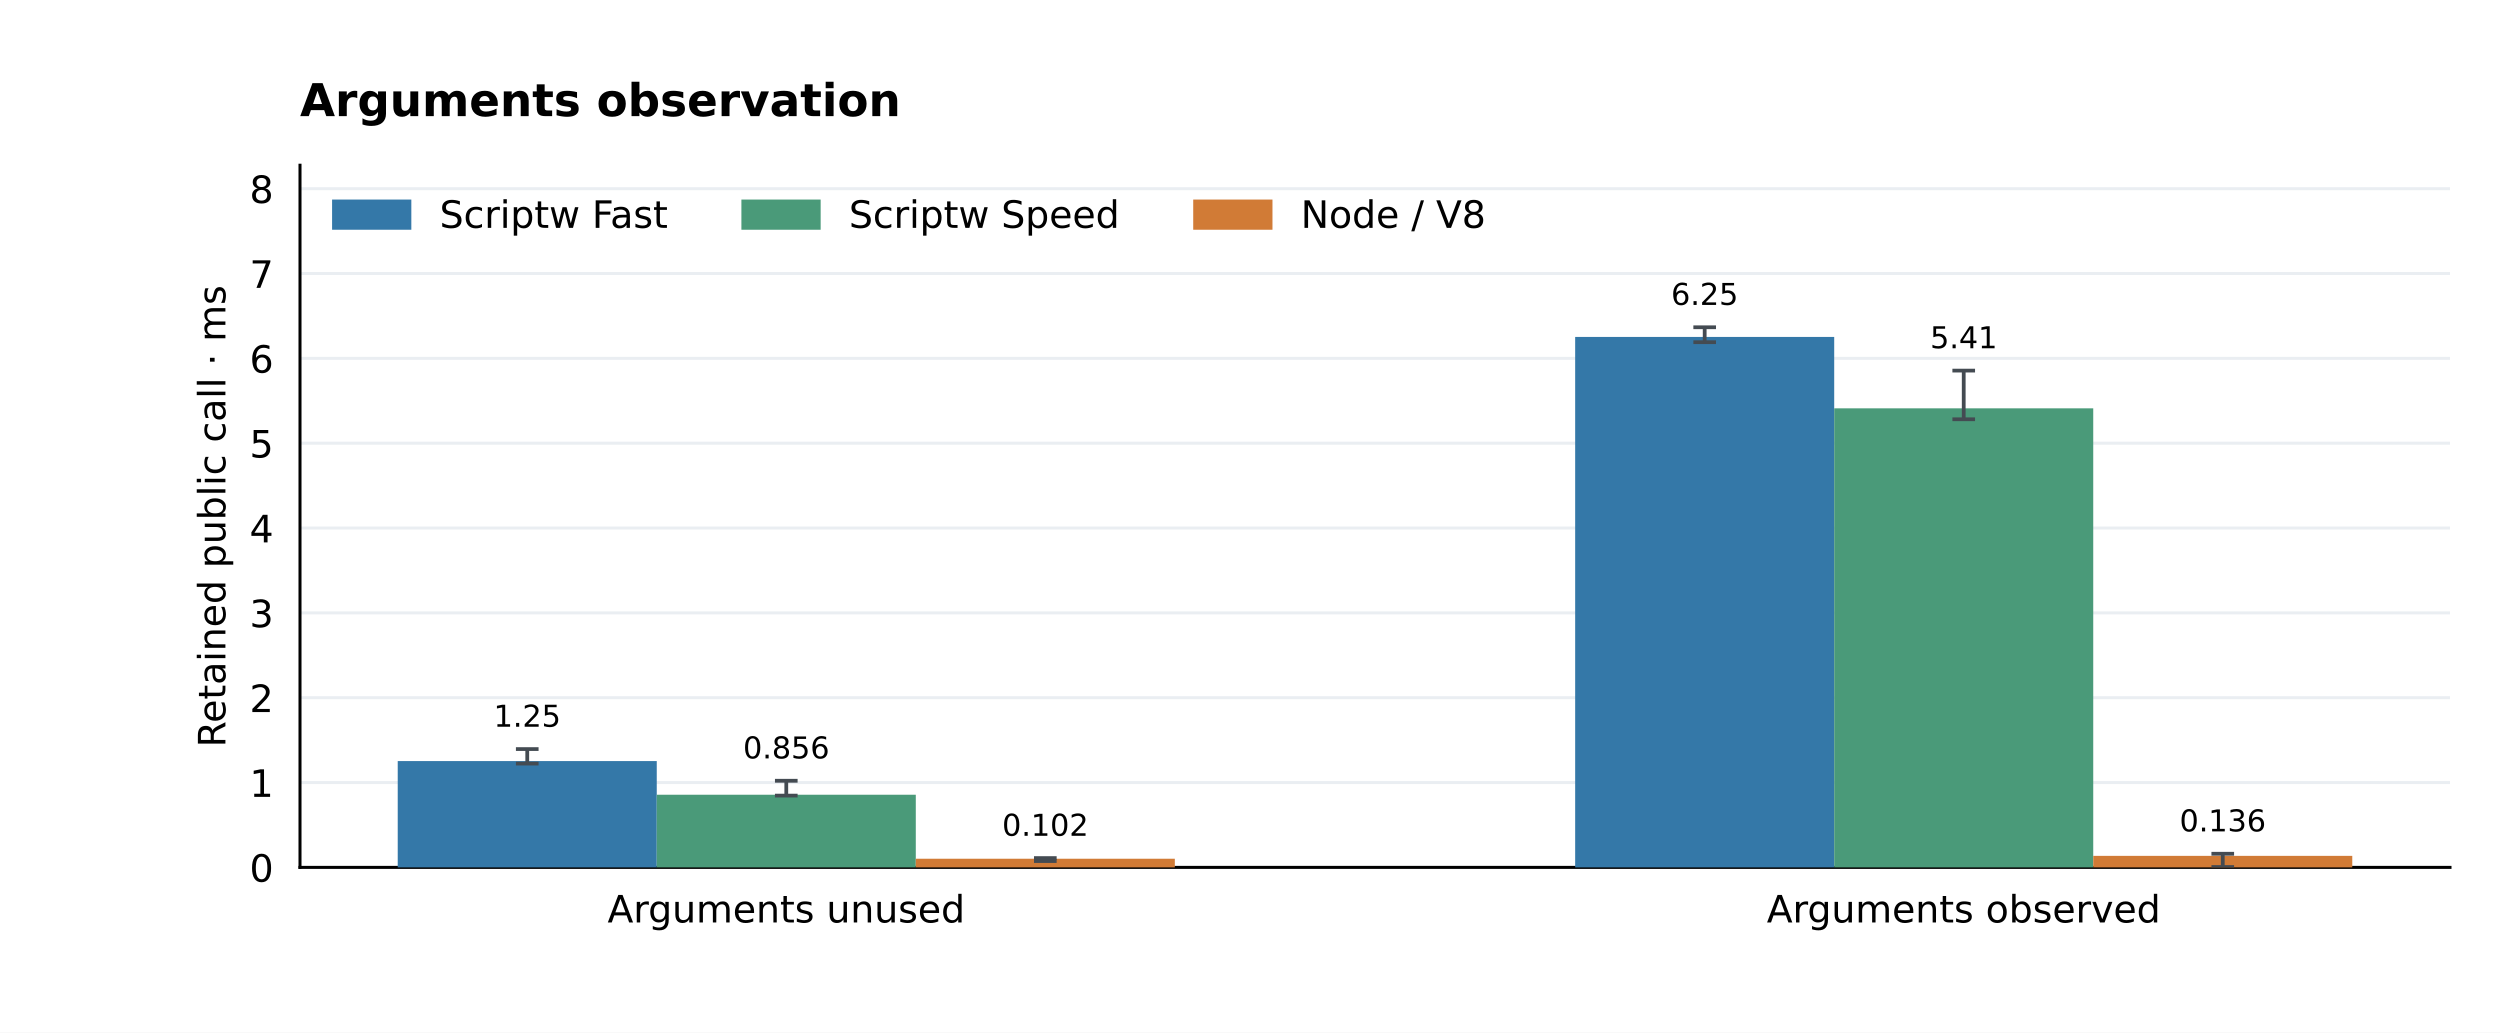
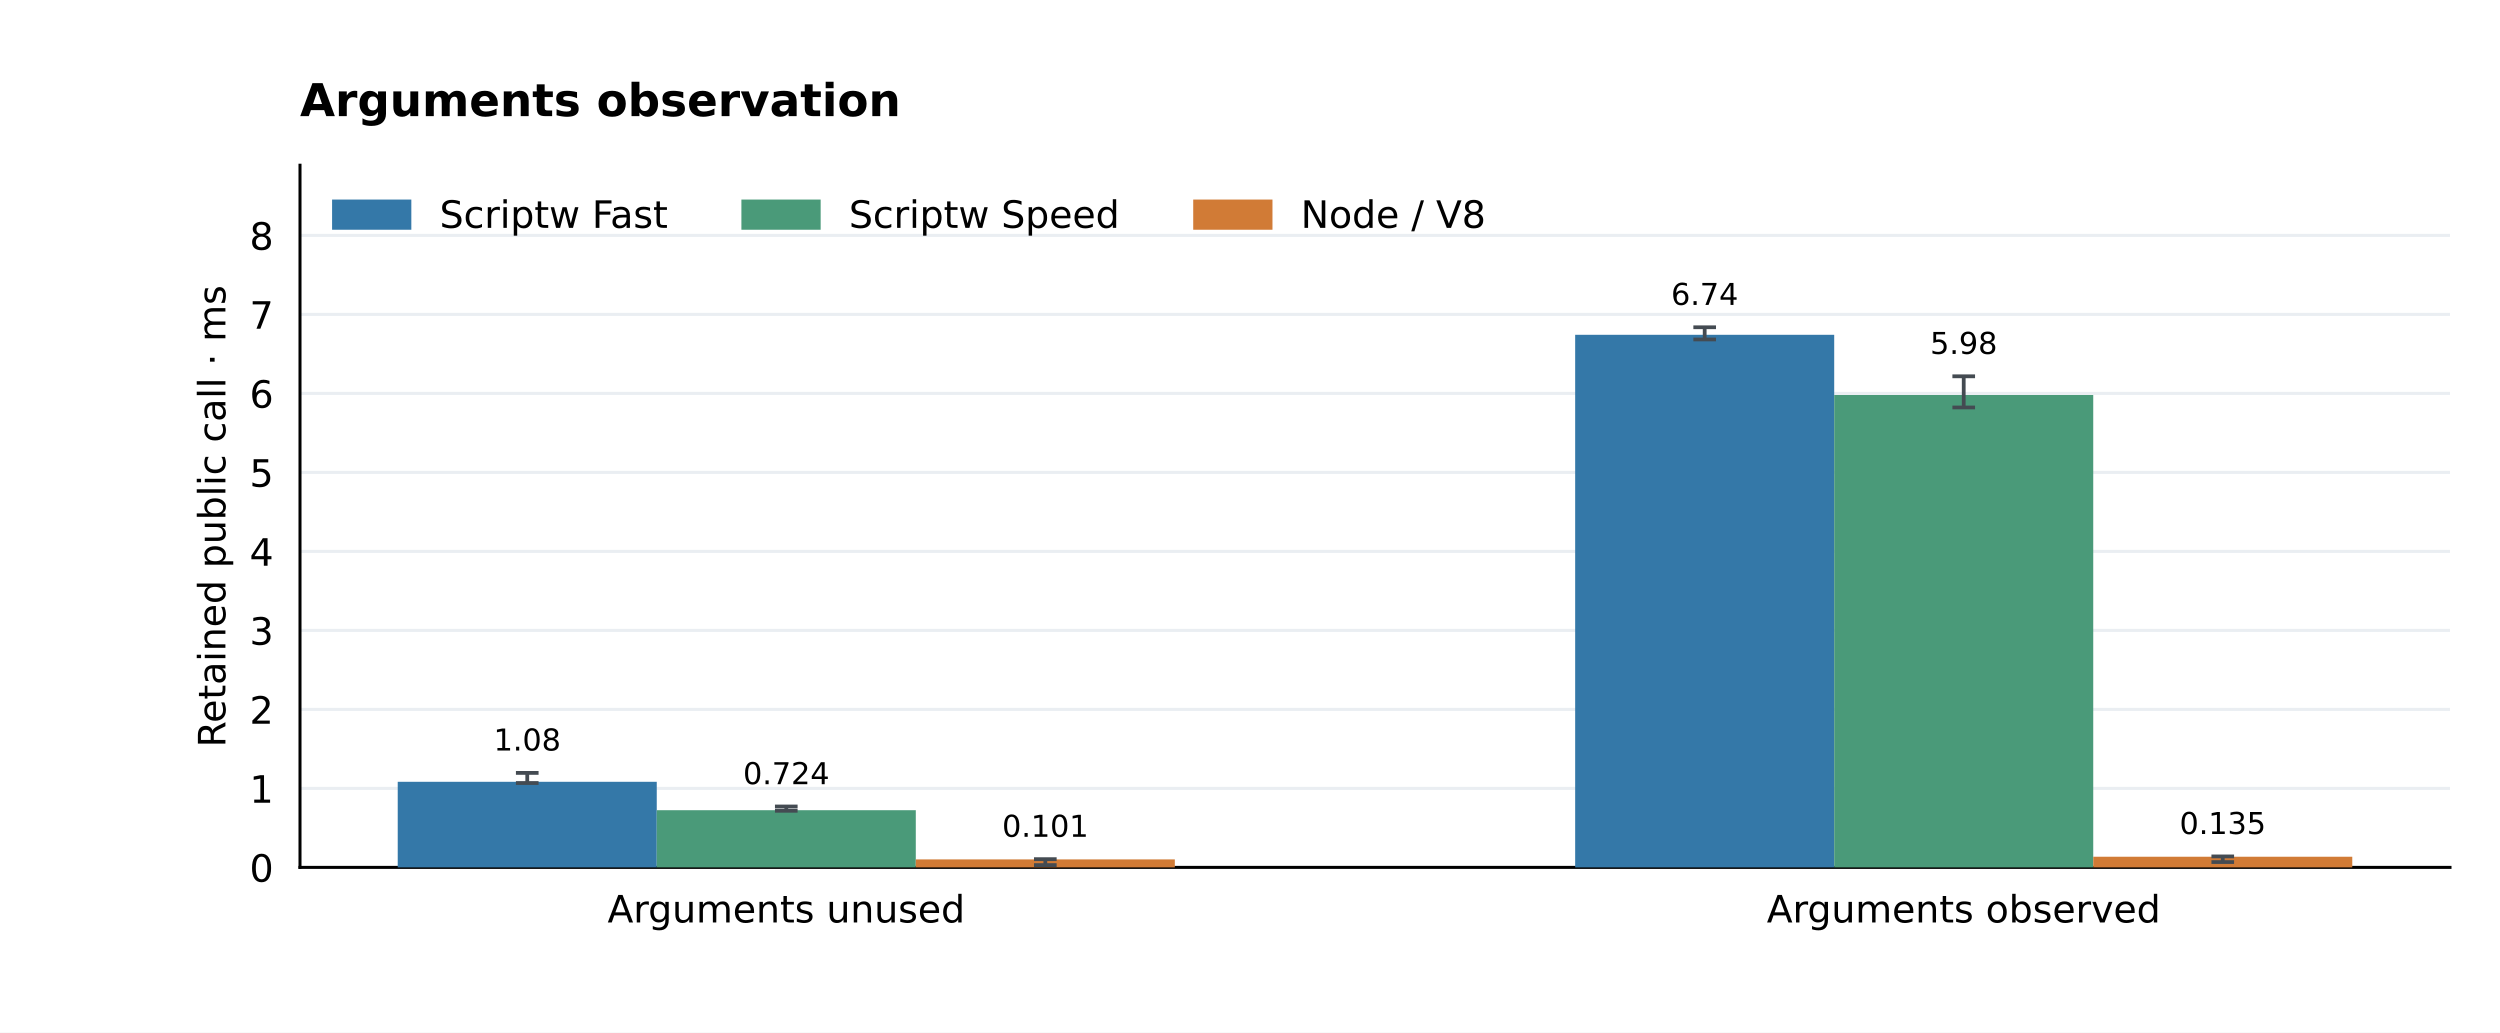
<svg xmlns="http://www.w3.org/2000/svg" xmlns:xlink="http://www.w3.org/1999/xlink" width="662.4pt" height="273.6pt" viewBox="0 0 662.4 273.6" version="1.1">
  <defs>
    <style type="text/css">*{stroke-linejoin: round; stroke-linecap: butt}</style>
  </defs>
  <g id="figure_1">
    <g id="patch_1">
      <path d="M 0 273.6 L 662.4 273.6 L 662.4 0 L 0 0 z " style="fill: #ffffff" />
    </g>
    <g id="axes_1">
      <g id="patch_2">
        <path d="M 79.488 229.824 L 649.152 229.824 L 649.152 43.776 L 79.488 43.776 z " style="fill: #ffffff" />
      </g>
      <g id="matplotlib.axis_1">
        <g id="xtick_1">
          <g id="line2d_1" />
          <g id="text_1">
            <text style="font-size: 10px; font-family: 'DejaVu Sans'; text-anchor: middle" x="208.333" y="244.422" transform="rotate(-0 208.3331 244.4224)">Arguments unused</text>
          </g>
        </g>
        <g id="xtick_2">
          <g id="line2d_2" />
          <g id="text_2">
            <text style="font-size: 10px; font-family: 'DejaVu Sans'; text-anchor: middle" x="520.307" y="244.422" transform="rotate(-0 520.3069 244.4224)">Arguments observed</text>
          </g>
        </g>
      </g>
      <g id="matplotlib.axis_2">
        <g id="ytick_1">
          <g id="line2d_3">
            <path d="M 79.488 229.824 L 649.152 229.824 " clip-path="url(#p1d729bc3f9)" style="fill: none; stroke: #eaeef2; stroke-width: 0.8; stroke-linecap: square" />
          </g>
          <g id="line2d_4" />
          <g id="text_3">
            <text style="font-size: 10px; font-family: 'DejaVu Sans'; text-anchor: end" x="72.488" y="233.623" transform="rotate(-0 72.488 233.6228)">0</text>
          </g>
        </g>
        <g id="ytick_2">
          <g id="line2d_5">
-             <path d="M 79.488 207.345 L 649.152 207.345 " clip-path="url(#p1d729bc3f9)" style="fill: none; stroke: #eaeef2; stroke-width: 0.8; stroke-linecap: square" />
+             <path d="M 79.488 208.893 L 649.152 208.893 " clip-path="url(#p1d729bc3f9)" style="fill: none; stroke: #eaeef2; stroke-width: 0.8; stroke-linecap: square" />
          </g>
          <g id="line2d_6" />
          <g id="text_4">
-             <text style="font-size: 10px; font-family: 'DejaVu Sans'; text-anchor: end" x="72.488" y="211.144" transform="rotate(-0 72.488 211.1438)">1</text>
+             <text style="font-size: 10px; font-family: 'DejaVu Sans'; text-anchor: end" x="72.488" y="212.691" transform="rotate(-0 72.488 212.6914)">1</text>
          </g>
        </g>
        <g id="ytick_3">
          <g id="line2d_7">
-             <path d="M 79.488 184.866 L 649.152 184.866 " clip-path="url(#p1d729bc3f9)" style="fill: none; stroke: #eaeef2; stroke-width: 0.8; stroke-linecap: square" />
+             <path d="M 79.488 187.961 L 649.152 187.961 " clip-path="url(#p1d729bc3f9)" style="fill: none; stroke: #eaeef2; stroke-width: 0.8; stroke-linecap: square" />
          </g>
          <g id="line2d_8" />
          <g id="text_5">
-             <text style="font-size: 10px; font-family: 'DejaVu Sans'; text-anchor: end" x="72.488" y="188.665" transform="rotate(-0 72.488 188.6647)">2</text>
+             <text style="font-size: 10px; font-family: 'DejaVu Sans'; text-anchor: end" x="72.488" y="191.76" transform="rotate(-0 72.488 191.76)">2</text>
          </g>
        </g>
        <g id="ytick_4">
          <g id="line2d_9">
-             <path d="M 79.488 162.387 L 649.152 162.387 " clip-path="url(#p1d729bc3f9)" style="fill: none; stroke: #eaeef2; stroke-width: 0.8; stroke-linecap: square" />
+             <path d="M 79.488 167.03 L 649.152 167.03 " clip-path="url(#p1d729bc3f9)" style="fill: none; stroke: #eaeef2; stroke-width: 0.8; stroke-linecap: square" />
          </g>
          <g id="line2d_10" />
          <g id="text_6">
-             <text style="font-size: 10px; font-family: 'DejaVu Sans'; text-anchor: end" x="72.488" y="166.186" transform="rotate(-0 72.488 166.1857)">3</text>
+             <text style="font-size: 10px; font-family: 'DejaVu Sans'; text-anchor: end" x="72.488" y="170.829" transform="rotate(-0 72.488 170.8286)">3</text>
          </g>
        </g>
        <g id="ytick_5">
          <g id="line2d_11">
-             <path d="M 79.488 139.908 L 649.152 139.908 " clip-path="url(#p1d729bc3f9)" style="fill: none; stroke: #eaeef2; stroke-width: 0.8; stroke-linecap: square" />
+             <path d="M 79.488 146.098 L 649.152 146.098 " clip-path="url(#p1d729bc3f9)" style="fill: none; stroke: #eaeef2; stroke-width: 0.8; stroke-linecap: square" />
          </g>
          <g id="line2d_12" />
          <g id="text_7">
-             <text style="font-size: 10px; font-family: 'DejaVu Sans'; text-anchor: end" x="72.488" y="143.707" transform="rotate(-0 72.488 143.7067)">4</text>
+             <text style="font-size: 10px; font-family: 'DejaVu Sans'; text-anchor: end" x="72.488" y="149.897" transform="rotate(-0 72.488 149.8971)">4</text>
          </g>
        </g>
        <g id="ytick_6">
          <g id="line2d_13">
-             <path d="M 79.488 117.429 L 649.152 117.429 " clip-path="url(#p1d729bc3f9)" style="fill: none; stroke: #eaeef2; stroke-width: 0.8; stroke-linecap: square" />
+             <path d="M 79.488 125.167 L 649.152 125.167 " clip-path="url(#p1d729bc3f9)" style="fill: none; stroke: #eaeef2; stroke-width: 0.8; stroke-linecap: square" />
          </g>
          <g id="line2d_14" />
          <g id="text_8">
-             <text style="font-size: 10px; font-family: 'DejaVu Sans'; text-anchor: end" x="72.488" y="121.228" transform="rotate(-0 72.488 121.2276)">5</text>
+             <text style="font-size: 10px; font-family: 'DejaVu Sans'; text-anchor: end" x="72.488" y="128.966" transform="rotate(-0 72.488 128.9657)">5</text>
          </g>
        </g>
        <g id="ytick_7">
          <g id="line2d_15">
-             <path d="M 79.488 94.95 L 649.152 94.95 " clip-path="url(#p1d729bc3f9)" style="fill: none; stroke: #eaeef2; stroke-width: 0.8; stroke-linecap: square" />
+             <path d="M 79.488 104.235 L 649.152 104.235 " clip-path="url(#p1d729bc3f9)" style="fill: none; stroke: #eaeef2; stroke-width: 0.8; stroke-linecap: square" />
          </g>
          <g id="line2d_16" />
          <g id="text_9">
-             <text style="font-size: 10px; font-family: 'DejaVu Sans'; text-anchor: end" x="72.488" y="98.749" transform="rotate(-0 72.488 98.74858)">6</text>
+             <text style="font-size: 10px; font-family: 'DejaVu Sans'; text-anchor: end" x="72.488" y="108.034" transform="rotate(-0 72.488 108.0343)">6</text>
          </g>
        </g>
        <g id="ytick_8">
          <g id="line2d_17">
-             <path d="M 79.488 72.471 L 649.152 72.471 " clip-path="url(#p1d729bc3f9)" style="fill: none; stroke: #eaeef2; stroke-width: 0.8; stroke-linecap: square" />
+             <path d="M 79.488 83.304 L 649.152 83.304 " clip-path="url(#p1d729bc3f9)" style="fill: none; stroke: #eaeef2; stroke-width: 0.8; stroke-linecap: square" />
          </g>
          <g id="line2d_18" />
          <g id="text_10">
-             <text style="font-size: 10px; font-family: 'DejaVu Sans'; text-anchor: end" x="72.488" y="76.27" transform="rotate(-0 72.488 76.26954)">7</text>
+             <text style="font-size: 10px; font-family: 'DejaVu Sans'; text-anchor: end" x="72.488" y="87.103" transform="rotate(-0 72.488 87.10285)">7</text>
          </g>
        </g>
        <g id="ytick_9">
          <g id="line2d_19">
-             <path d="M 79.488 49.992 L 649.152 49.992 " clip-path="url(#p1d729bc3f9)" style="fill: none; stroke: #eaeef2; stroke-width: 0.8; stroke-linecap: square" />
+             <path d="M 79.488 62.373 L 649.152 62.373 " clip-path="url(#p1d729bc3f9)" style="fill: none; stroke: #eaeef2; stroke-width: 0.8; stroke-linecap: square" />
          </g>
          <g id="line2d_20" />
          <g id="text_11">
-             <text style="font-size: 10px; font-family: 'DejaVu Sans'; text-anchor: end" x="72.488" y="53.791" transform="rotate(-0 72.488 53.7905)">8</text>
+             <text style="font-size: 10px; font-family: 'DejaVu Sans'; text-anchor: end" x="72.488" y="66.171" transform="rotate(-0 72.488 66.17143)">8</text>
          </g>
        </g>
        <g id="text_12">
          <text style="font-size: 10px; font-family: 'DejaVu Sans'; text-anchor: middle" x="59.723" y="136.8" transform="rotate(-90 59.72316 136.8)">Retained public call · ms</text>
        </g>
      </g>
      <g id="patch_3">
        <path d="M 79.488 229.824 L 79.488 43.776 " style="fill: none; stroke: #000000; stroke-width: 0.8; stroke-linejoin: miter; stroke-linecap: square" />
      </g>
      <g id="patch_4">
        <path d="M 79.488 229.824 L 649.152 229.824 " style="fill: none; stroke: #000000; stroke-width: 0.8; stroke-linejoin: miter; stroke-linecap: square" />
      </g>
      <g id="patch_5">
-         <path d="M 105.382 229.824 L 174.016 229.824 L 174.016 201.645 L 105.382 201.645 z " clip-path="url(#p1d729bc3f9)" style="fill: #3478a8" />
+         <path d="M 105.382 229.824 L 174.016 229.824 L 174.016 207.138 L 105.382 207.138 z " clip-path="url(#p1d729bc3f9)" style="fill: #3478a8" />
      </g>
      <g id="text_13">
-         <text style="font-size: 8px; font-family: 'DejaVu Sans'; text-anchor: middle" x="139.699" y="192.554" transform="rotate(-0 139.6989 192.5538)">1.25</text>
+         <text style="font-size: 8px; font-family: 'DejaVu Sans'; text-anchor: middle" x="139.699" y="198.861" transform="rotate(-0 139.6989 198.8613)">1.08</text>
      </g>
      <g id="patch_6">
-         <path d="M 417.356 229.824 L 485.99 229.824 L 485.99 89.266 L 417.356 89.266 z " clip-path="url(#p1d729bc3f9)" style="fill: #3478a8" />
+         <path d="M 417.356 229.824 L 485.99 229.824 L 485.99 88.701 L 417.356 88.701 z " clip-path="url(#p1d729bc3f9)" style="fill: #3478a8" />
      </g>
      <g id="text_14">
-         <text style="font-size: 8px; font-family: 'DejaVu Sans'; text-anchor: middle" x="451.673" y="80.788" transform="rotate(-0 451.6726 80.78828)">6.25</text>
+         <text style="font-size: 8px; font-family: 'DejaVu Sans'; text-anchor: middle" x="451.673" y="80.788" transform="rotate(-0 451.6726 80.78828)">6.74</text>
      </g>
      <g id="patch_7">
-         <path d="M 174.016 229.824 L 242.65 229.824 L 242.65 210.579 L 174.016 210.579 z " clip-path="url(#p1d729bc3f9)" style="fill: #4a9a79" />
+         <path d="M 174.016 229.824 L 242.65 229.824 L 242.65 214.665 L 174.016 214.665 z " clip-path="url(#p1d729bc3f9)" style="fill: #4a9a79" />
      </g>
      <g id="text_15">
-         <text style="font-size: 8px; font-family: 'DejaVu Sans'; text-anchor: middle" x="208.333" y="200.955" transform="rotate(-0 208.3331 200.9547)">0.856</text>
+         <text style="font-size: 8px; font-family: 'DejaVu Sans'; text-anchor: middle" x="208.333" y="207.772" transform="rotate(-0 208.3331 207.7716)">0.724</text>
      </g>
      <g id="patch_8">
-         <path d="M 485.99 229.824 L 554.624 229.824 L 554.624 108.191 L 485.99 108.191 z " clip-path="url(#p1d729bc3f9)" style="fill: #4a9a79" />
+         <path d="M 485.99 229.824 L 554.624 229.824 L 554.624 104.666 L 485.99 104.666 z " clip-path="url(#p1d729bc3f9)" style="fill: #4a9a79" />
      </g>
      <g id="text_16">
-         <text style="font-size: 8px; font-family: 'DejaVu Sans'; text-anchor: middle" x="520.307" y="92.269" transform="rotate(-0 520.3069 92.26886)">5.41</text>
+         <text style="font-size: 8px; font-family: 'DejaVu Sans'; text-anchor: middle" x="520.307" y="93.781" transform="rotate(-0 520.3069 93.78125)">5.98</text>
      </g>
      <g id="patch_9">
-         <path d="M 242.65 229.824 L 311.284 229.824 L 311.284 227.532 L 242.65 227.532 z " clip-path="url(#p1d729bc3f9)" style="fill: #d17b36" />
+         <path d="M 242.65 229.824 L 311.284 229.824 L 311.284 227.7 L 242.65 227.7 z " clip-path="url(#p1d729bc3f9)" style="fill: #d17b36" />
      </g>
      <g id="text_17">
-         <text style="font-size: 8px; font-family: 'DejaVu Sans'; text-anchor: middle" x="276.967" y="221.444" transform="rotate(-0 276.9674 221.4441)">0.102</text>
+         <text style="font-size: 8px; font-family: 'DejaVu Sans'; text-anchor: middle" x="276.967" y="221.719" transform="rotate(-0 276.9674 221.7189)">0.101</text>
      </g>
      <g id="patch_10">
-         <path d="M 554.624 229.824 L 623.258 229.824 L 623.258 226.776 L 554.624 226.776 z " clip-path="url(#p1d729bc3f9)" style="fill: #d17b36" />
+         <path d="M 554.624 229.824 L 623.258 229.824 L 623.258 226.994 L 554.624 226.994 z " clip-path="url(#p1d729bc3f9)" style="fill: #d17b36" />
      </g>
      <g id="text_18">
-         <text style="font-size: 8px; font-family: 'DejaVu Sans'; text-anchor: middle" x="588.941" y="220.29" transform="rotate(-0 588.9411 220.2901)">0.136</text>
+         <text style="font-size: 8px; font-family: 'DejaVu Sans'; text-anchor: middle" x="588.941" y="220.986" transform="rotate(-0 588.9411 220.986)">0.135</text>
      </g>
      <g id="text_19">
        <text style="font-weight: 700; font-size: 12px; font-family: 'DejaVu Sans'; text-anchor: start" x="79.488" y="30.776" transform="rotate(-0 79.488 30.776)">Arguments observation</text>
      </g>
      <g id="LineCollection_1">
-         <path d="M 139.699 202.324 L 139.699 198.476 " clip-path="url(#p1d729bc3f9)" style="fill: none; stroke: #444b52" />
+         <path d="M 139.699 207.469 L 139.699 204.783 " clip-path="url(#p1d729bc3f9)" style="fill: none; stroke: #444b52" />
      </g>
      <g id="line2d_21">
        <defs>
          <path id="me3ca2cfee7" d="M 3 0 L -3 -0 " style="stroke: #444b52" />
        </defs>
        <g clip-path="url(#p1d729bc3f9)">
-           <use xlink:href="#me3ca2cfee7" x="139.699" y="202.324" style="fill: #1f77b4; stroke: #444b52" />
+           <use xlink:href="#me3ca2cfee7" x="139.699" y="207.469" style="fill: #1f77b4; stroke: #444b52" />
        </g>
      </g>
      <g id="line2d_22">
        <g clip-path="url(#p1d729bc3f9)">
-           <use xlink:href="#me3ca2cfee7" x="139.699" y="198.476" style="fill: #1f77b4; stroke: #444b52" />
+           <use xlink:href="#me3ca2cfee7" x="139.699" y="204.783" style="fill: #1f77b4; stroke: #444b52" />
        </g>
      </g>
      <g id="LineCollection_2">
-         <path d="M 451.673 90.671 L 451.673 86.71 " clip-path="url(#p1d729bc3f9)" style="fill: none; stroke: #444b52" />
+         <path d="M 451.673 89.944 L 451.673 86.71 " clip-path="url(#p1d729bc3f9)" style="fill: none; stroke: #444b52" />
      </g>
      <g id="line2d_23">
        <g clip-path="url(#p1d729bc3f9)">
-           <use xlink:href="#me3ca2cfee7" x="451.673" y="90.671" style="fill: #1f77b4; stroke: #444b52" />
+           <use xlink:href="#me3ca2cfee7" x="451.673" y="89.944" style="fill: #1f77b4; stroke: #444b52" />
        </g>
      </g>
      <g id="line2d_24">
        <g clip-path="url(#p1d729bc3f9)">
          <use xlink:href="#me3ca2cfee7" x="451.673" y="86.71" style="fill: #1f77b4; stroke: #444b52" />
        </g>
      </g>
      <g id="LineCollection_3">
-         <path d="M 208.333 210.805 L 208.333 206.877 " clip-path="url(#p1d729bc3f9)" style="fill: none; stroke: #444b52" />
+         <path d="M 208.333 214.824 L 208.333 213.693 " clip-path="url(#p1d729bc3f9)" style="fill: none; stroke: #444b52" />
      </g>
      <g id="line2d_25">
        <g clip-path="url(#p1d729bc3f9)">
-           <use xlink:href="#me3ca2cfee7" x="208.333" y="210.805" style="fill: #1f77b4; stroke: #444b52" />
+           <use xlink:href="#me3ca2cfee7" x="208.333" y="214.824" style="fill: #1f77b4; stroke: #444b52" />
        </g>
      </g>
      <g id="line2d_26">
        <g clip-path="url(#p1d729bc3f9)">
-           <use xlink:href="#me3ca2cfee7" x="208.333" y="206.877" style="fill: #1f77b4; stroke: #444b52" />
+           <use xlink:href="#me3ca2cfee7" x="208.333" y="213.693" style="fill: #1f77b4; stroke: #444b52" />
        </g>
      </g>
      <g id="LineCollection_4">
-         <path d="M 520.307 111.092 L 520.307 98.191 " clip-path="url(#p1d729bc3f9)" style="fill: none; stroke: #444b52" />
+         <path d="M 520.307 107.964 L 520.307 99.703 " clip-path="url(#p1d729bc3f9)" style="fill: none; stroke: #444b52" />
      </g>
      <g id="line2d_27">
        <g clip-path="url(#p1d729bc3f9)">
-           <use xlink:href="#me3ca2cfee7" x="520.307" y="111.092" style="fill: #1f77b4; stroke: #444b52" />
+           <use xlink:href="#me3ca2cfee7" x="520.307" y="107.964" style="fill: #1f77b4; stroke: #444b52" />
        </g>
      </g>
      <g id="line2d_28">
        <g clip-path="url(#p1d729bc3f9)">
-           <use xlink:href="#me3ca2cfee7" x="520.307" y="98.191" style="fill: #1f77b4; stroke: #444b52" />
+           <use xlink:href="#me3ca2cfee7" x="520.307" y="99.703" style="fill: #1f77b4; stroke: #444b52" />
        </g>
      </g>
      <g id="LineCollection_5">
-         <path d="M 276.967 228.14 L 276.967 227.366 " clip-path="url(#p1d729bc3f9)" style="fill: none; stroke: #444b52" />
+         <path d="M 276.967 229.218 L 276.967 227.641 " clip-path="url(#p1d729bc3f9)" style="fill: none; stroke: #444b52" />
      </g>
      <g id="line2d_29">
        <g clip-path="url(#p1d729bc3f9)">
-           <use xlink:href="#me3ca2cfee7" x="276.967" y="228.14" style="fill: #1f77b4; stroke: #444b52" />
+           <use xlink:href="#me3ca2cfee7" x="276.967" y="229.218" style="fill: #1f77b4; stroke: #444b52" />
        </g>
      </g>
      <g id="line2d_30">
        <g clip-path="url(#p1d729bc3f9)">
-           <use xlink:href="#me3ca2cfee7" x="276.967" y="227.366" style="fill: #1f77b4; stroke: #444b52" />
+           <use xlink:href="#me3ca2cfee7" x="276.967" y="227.641" style="fill: #1f77b4; stroke: #444b52" />
        </g>
      </g>
      <g id="LineCollection_6">
-         <path d="M 588.941 229.731 L 588.941 226.212 " clip-path="url(#p1d729bc3f9)" style="fill: none; stroke: #444b52" />
+         <path d="M 588.941 228.412 L 588.941 226.908 " clip-path="url(#p1d729bc3f9)" style="fill: none; stroke: #444b52" />
      </g>
      <g id="line2d_31">
        <g clip-path="url(#p1d729bc3f9)">
-           <use xlink:href="#me3ca2cfee7" x="588.941" y="229.731" style="fill: #1f77b4; stroke: #444b52" />
+           <use xlink:href="#me3ca2cfee7" x="588.941" y="228.412" style="fill: #1f77b4; stroke: #444b52" />
        </g>
      </g>
      <g id="line2d_32">
        <g clip-path="url(#p1d729bc3f9)">
-           <use xlink:href="#me3ca2cfee7" x="588.941" y="226.212" style="fill: #1f77b4; stroke: #444b52" />
+           <use xlink:href="#me3ca2cfee7" x="588.941" y="226.908" style="fill: #1f77b4; stroke: #444b52" />
        </g>
      </g>
      <g id="legend_1">
        <g id="patch_11">
          <path d="M 88.488 60.374 L 108.488 60.374 L 108.488 53.374 L 88.488 53.374 z " style="fill: #3478a8; stroke: #3478a8; stroke-linejoin: miter" />
        </g>
        <g id="text_20">
          <text style="font-size: 10px; font-family: 'DejaVu Sans'; text-anchor: start" x="116.488" y="60.374" transform="rotate(-0 116.488 60.37444)">Scriptw Fast</text>
        </g>
        <g id="patch_12">
          <path d="M 196.941 60.374 L 216.941 60.374 L 216.941 53.374 L 196.941 53.374 z " style="fill: #4a9a79; stroke: #4a9a79; stroke-linejoin: miter" />
        </g>
        <g id="text_21">
          <text style="font-size: 10px; font-family: 'DejaVu Sans'; text-anchor: start" x="224.941" y="60.374" transform="rotate(-0 224.9411 60.37444)">Scriptw Speed</text>
        </g>
        <g id="patch_13">
          <path d="M 316.654 60.374 L 336.654 60.374 L 336.654 53.374 L 316.654 53.374 z " style="fill: #d17b36; stroke: #d17b36; stroke-linejoin: miter" />
        </g>
        <g id="text_22">
          <text style="font-size: 10px; font-family: 'DejaVu Sans'; text-anchor: start" x="344.654" y="60.374" transform="rotate(-0 344.6536 60.37444)">Node / V8</text>
        </g>
      </g>
    </g>
  </g>
  <defs>
    <clipPath id="p1d729bc3f9">
      <rect x="79.488" y="43.776" width="569.664" height="186.048" />
    </clipPath>
  </defs>
</svg>
